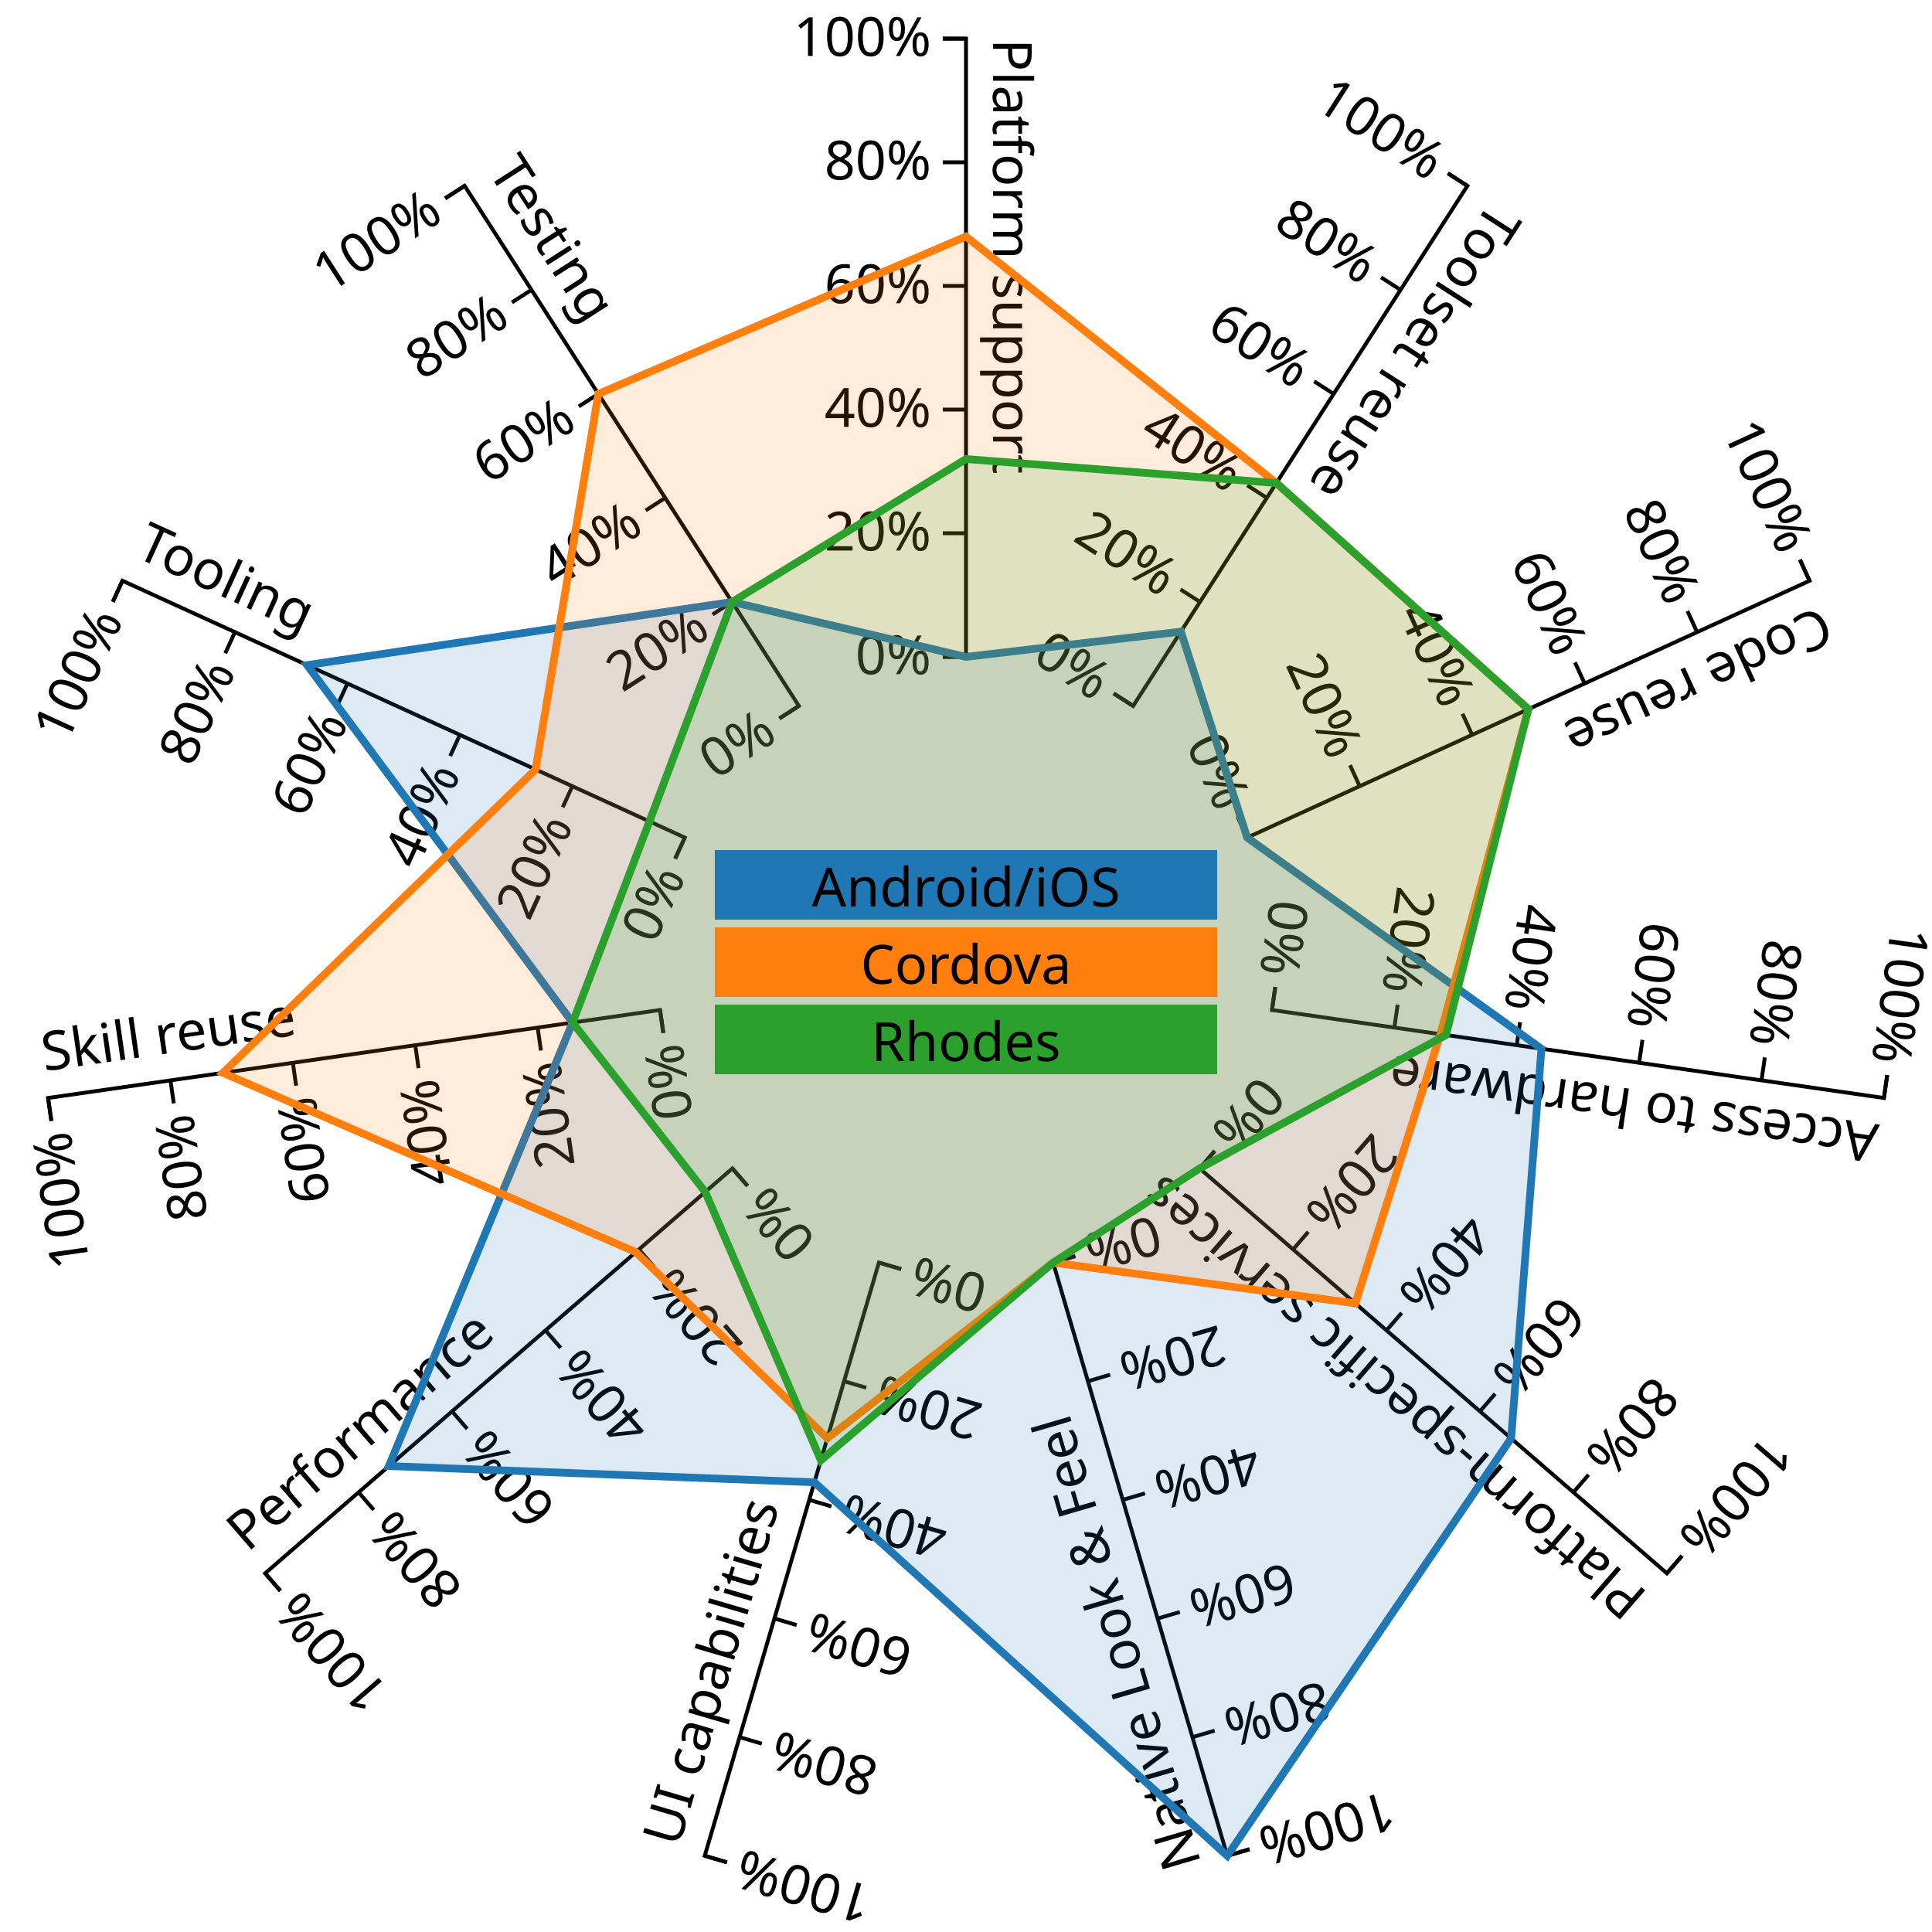
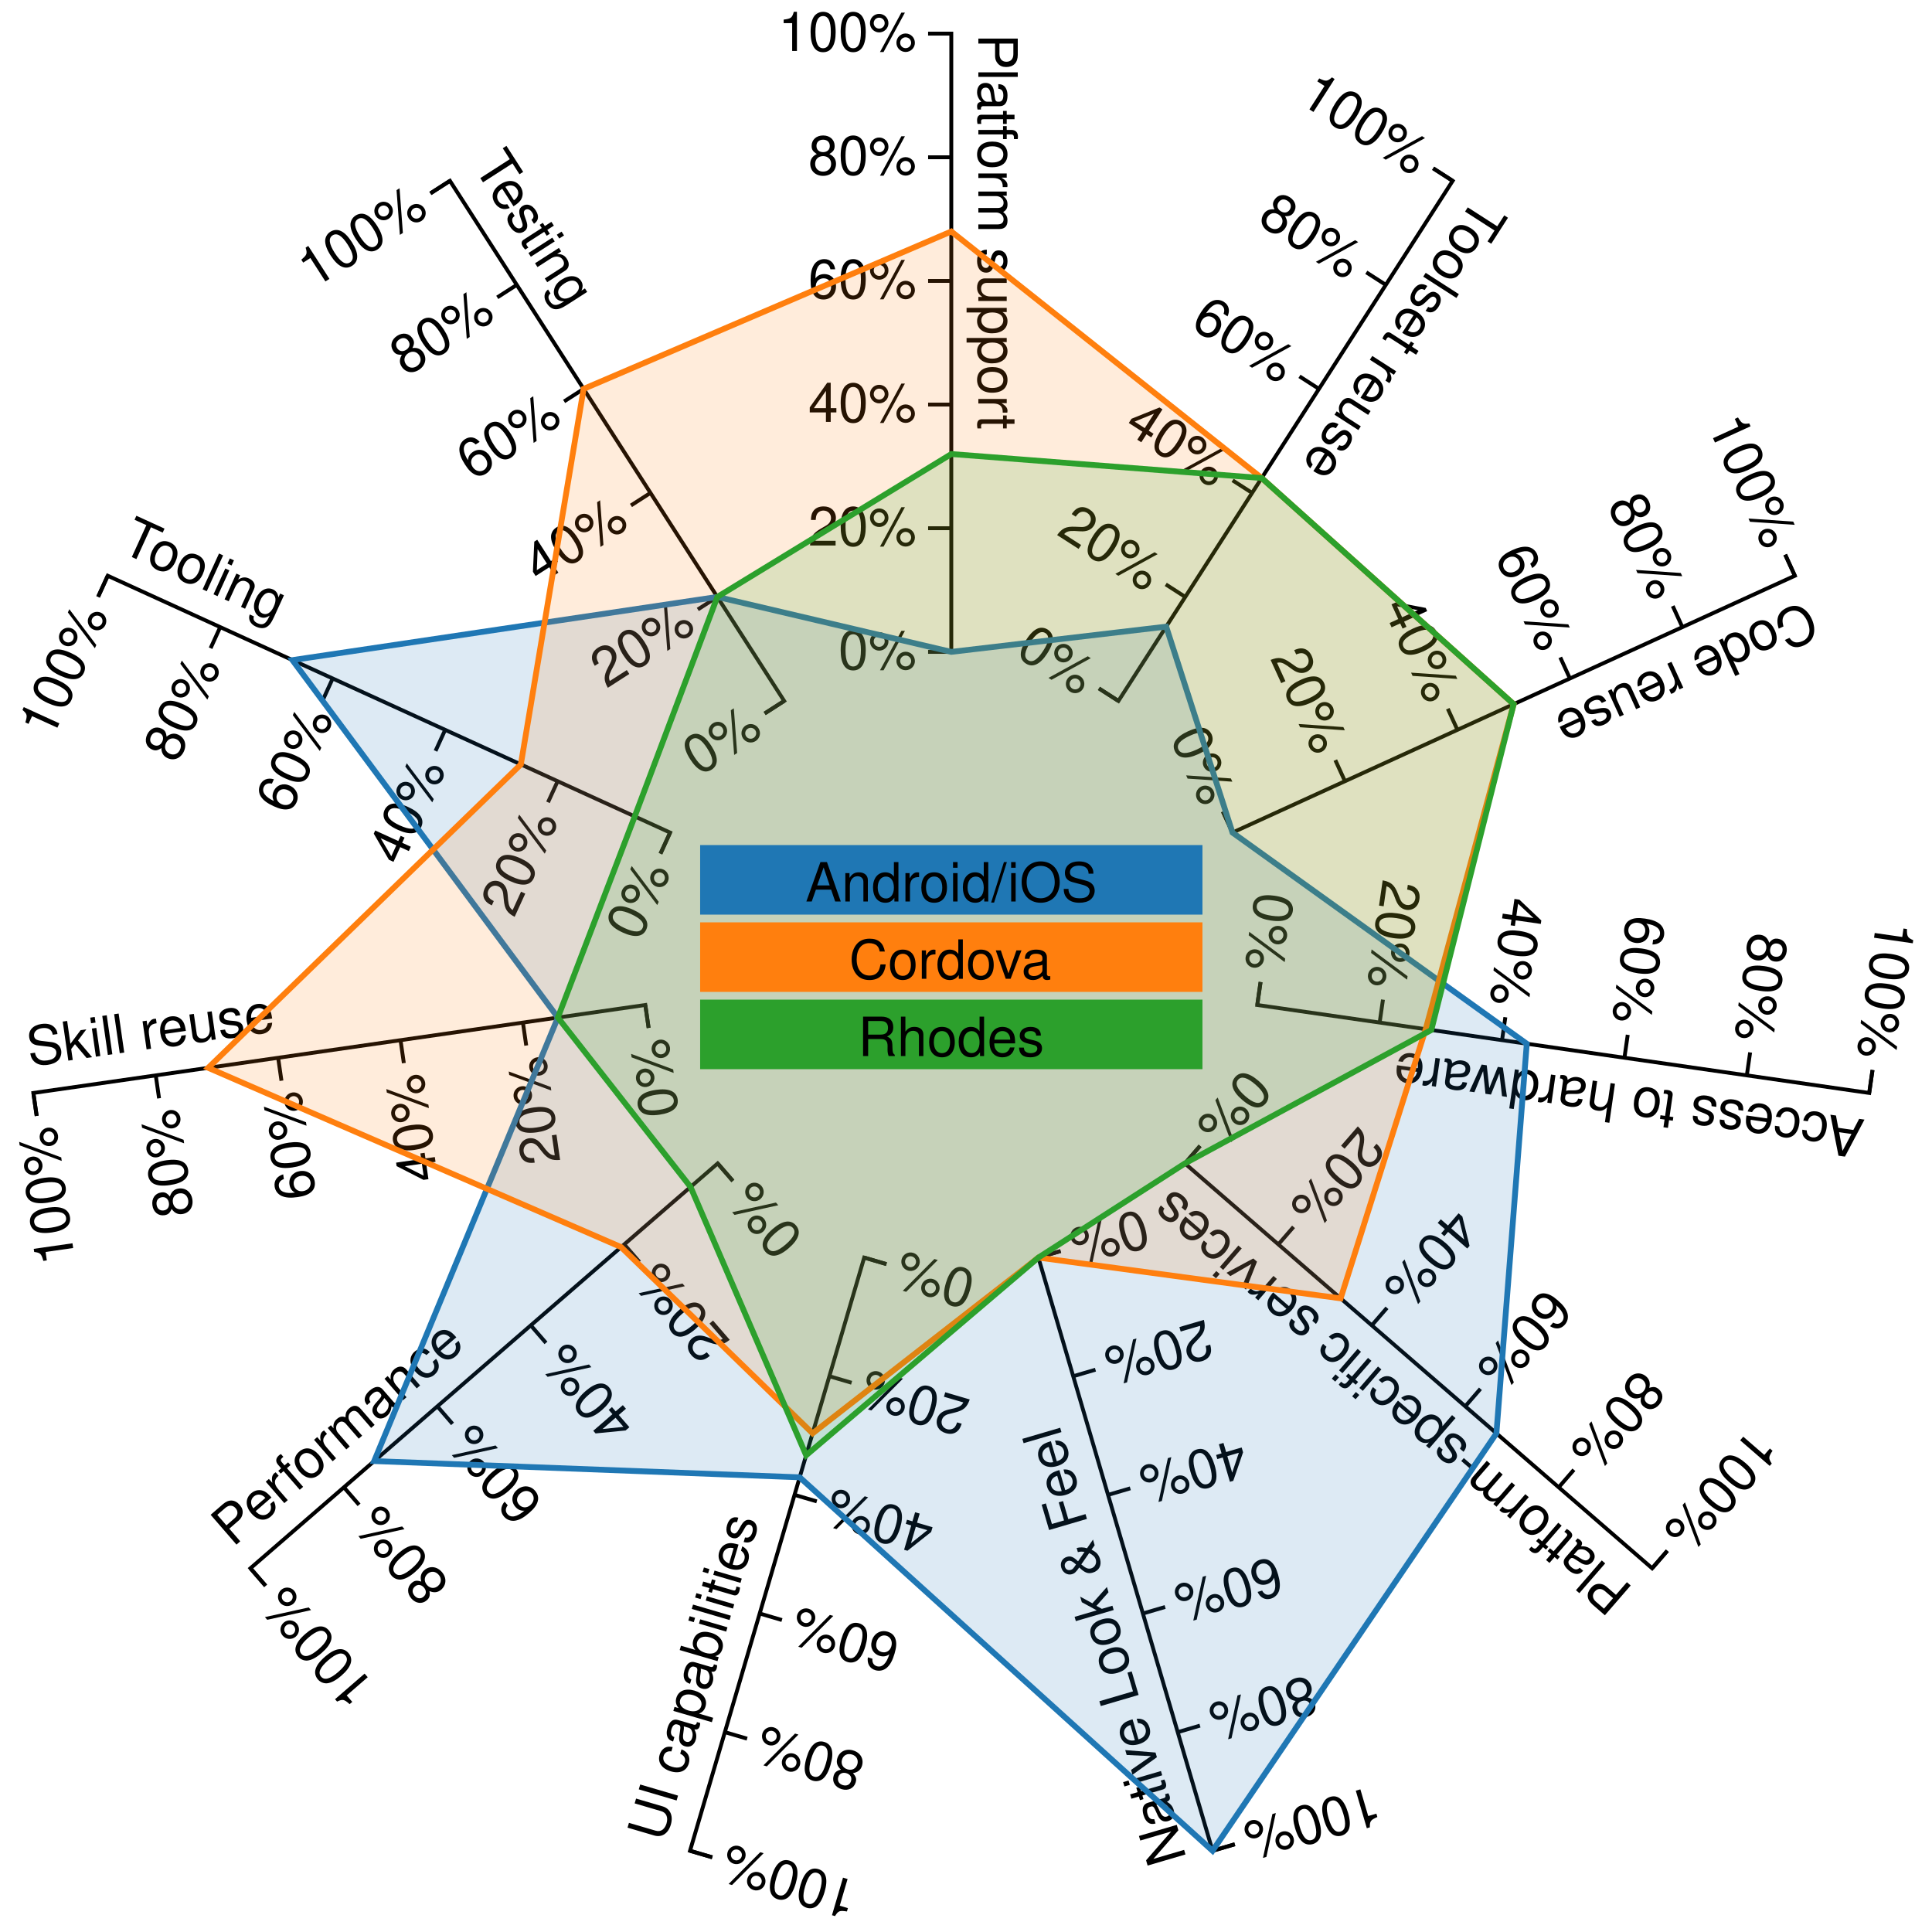
- <svg width="500" height="500">
-   <g transform="translate(250,250)" style="font-style: normal; font-variant: normal; font-weight: normal; font-size: 14px; line-height: normal; font-family: sans-serif;">
-     <g class="axis" transform="rotate(0)">
-       <g class="tick major" style="opacity: 1;" transform="translate(0,-80)">
-         <line x2="-6" y2="0" style="fill: none; stroke: #000000;" />
-         <text x="-9" y="0" dy=".32em" style="text-anchor: end;">0%</text>
-       </g>
-       <g class="tick major" style="opacity: 1;" transform="translate(0,-112)">
-         <line x2="-6" y2="0" style="fill: none; stroke: #000000;" />
-         <text x="-9" y="0" dy=".32em" style="text-anchor: end;">20%</text>
-       </g>
-       <g class="tick major" style="opacity: 1;" transform="translate(0,-144)">
-         <line x2="-6" y2="0" style="fill: none; stroke: #000000;" />
-         <text x="-9" y="0" dy=".32em" style="text-anchor: end;">40%</text>
-       </g>
-       <g class="tick major" style="opacity: 1;" transform="translate(0,-176)">
-         <line x2="-6" y2="0" style="fill: none; stroke: #000000;" />
-         <text x="-9" y="0" dy=".32em" style="text-anchor: end;">60%</text>
-       </g>
-       <g class="tick major" style="opacity: 1;" transform="translate(0,-208)">
-         <line x2="-6" y2="0" style="fill: none; stroke: #000000;" />
-         <text x="-9" y="0" dy=".32em" style="text-anchor: end;">80%</text>
-       </g>
-       <g class="tick major" style="opacity: 1;" transform="translate(0,-240)">
-         <line x2="-6" y2="0" style="fill: none; stroke: #000000;" />
-         <text x="-9" y="0" dy=".32em" style="text-anchor: end;">100%</text>
-       </g>
-       <path class="domain" d="M-6,-240H0V-80H-6" style="fill: none; stroke: #000000;" />
-       <text y="-240" dy="-0.5em" text-anchor="begin" transform="rotate(90 0,-240)"> Platform support</text>
-     </g>
-     <g class="axis" transform="rotate(32.72727)">
-       <g class="tick major" style="opacity: 1;" transform="translate(0,-80)">
-         <line x2="-6" y2="0" style="fill: none; stroke: #000000;" />
-         <text x="-9" y="0" dy=".32em" style="text-anchor: end;">0%</text>
-       </g>
-       <g class="tick major" style="opacity: 1;" transform="translate(0,-112)">
-         <line x2="-6" y2="0" style="fill: none; stroke: #000000;" />
-         <text x="-9" y="0" dy=".32em" style="text-anchor: end;">20%</text>
-       </g>
-       <g class="tick major" style="opacity: 1;" transform="translate(0,-144)">
-         <line x2="-6" y2="0" style="fill: none; stroke: #000000;" />
-         <text x="-9" y="0" dy=".32em" style="text-anchor: end;">40%</text>
-       </g>
-       <g class="tick major" style="opacity: 1;" transform="translate(0,-176)">
-         <line x2="-6" y2="0" style="fill: none; stroke: #000000;" />
-         <text x="-9" y="0" dy=".32em" style="text-anchor: end;">60%</text>
-       </g>
-       <g class="tick major" style="opacity: 1;" transform="translate(0,-208)">
-         <line x2="-6" y2="0" style="fill: none; stroke: #000000;" />
-         <text x="-9" y="0" dy=".32em" style="text-anchor: end;">80%</text>
-       </g>
-       <g class="tick major" style="opacity: 1;" transform="translate(0,-240)">
-         <line x2="-6" y2="0" style="fill: none; stroke: #000000;" />
-         <text x="-9" y="0" dy=".32em" style="text-anchor: end;">100%</text>
-       </g>
-       <path class="domain" d="M-6,-240H0V-80H-6" style="fill: none; stroke: #000000;" />
-       <text y="-240" dy="-0.5em" text-anchor="begin" transform="rotate(90 0,-240)"> Toolset reuse</text>
-     </g>
-     <g class="axis" transform="rotate(65.45455)">
-       <g class="tick major" style="opacity: 1;" transform="translate(0,-80)">
-         <line x2="-6" y2="0" style="fill: none; stroke: #000000;" />
-         <text x="-9" y="0" dy=".32em" style="text-anchor: end;">0%</text>
-       </g>
-       <g class="tick major" style="opacity: 1;" transform="translate(0,-112)">
-         <line x2="-6" y2="0" style="fill: none; stroke: #000000;" />
-         <text x="-9" y="0" dy=".32em" style="text-anchor: end;">20%</text>
-       </g>
-       <g class="tick major" style="opacity: 1;" transform="translate(0,-144)">
-         <line x2="-6" y2="0" style="fill: none; stroke: #000000;" />
-         <text x="-9" y="0" dy=".32em" style="text-anchor: end;">40%</text>
-       </g>
-       <g class="tick major" style="opacity: 1;" transform="translate(0,-176)">
-         <line x2="-6" y2="0" style="fill: none; stroke: #000000;" />
-         <text x="-9" y="0" dy=".32em" style="text-anchor: end;">60%</text>
-       </g>
-       <g class="tick major" style="opacity: 1;" transform="translate(0,-208)">
-         <line x2="-6" y2="0" style="fill: none; stroke: #000000;" />
-         <text x="-9" y="0" dy=".32em" style="text-anchor: end;">80%</text>
-       </g>
-       <g class="tick major" style="opacity: 1;" transform="translate(0,-240)">
-         <line x2="-6" y2="0" style="fill: none; stroke: #000000;" />
-         <text x="-9" y="0" dy=".32em" style="text-anchor: end;">100%</text>
-       </g>
-       <path class="domain" d="M-6,-240H0V-80H-6" style="fill: none; stroke: #000000;" />
-       <text y="-240" dy="-0.5em" text-anchor="begin" transform="rotate(90 0,-240)"> Code reuse</text>
-     </g>
-     <g class="axis" transform="rotate(98.18182)">
-       <g class="tick major" style="opacity: 1;" transform="translate(0,-80)">
-         <line x2="-6" y2="0" style="fill: none; stroke: #000000;" />
-         <text x="-9" y="0" dy=".32em" style="text-anchor: end;">0%</text>
-       </g>
-       <g class="tick major" style="opacity: 1;" transform="translate(0,-112)">
-         <line x2="-6" y2="0" style="fill: none; stroke: #000000;" />
-         <text x="-9" y="0" dy=".32em" style="text-anchor: end;">20%</text>
-       </g>
-       <g class="tick major" style="opacity: 1;" transform="translate(0,-144)">
-         <line x2="-6" y2="0" style="fill: none; stroke: #000000;" />
-         <text x="-9" y="0" dy=".32em" style="text-anchor: end;">40%</text>
-       </g>
-       <g class="tick major" style="opacity: 1;" transform="translate(0,-176)">
-         <line x2="-6" y2="0" style="fill: none; stroke: #000000;" />
-         <text x="-9" y="0" dy=".32em" style="text-anchor: end;">60%</text>
-       </g>
-       <g class="tick major" style="opacity: 1;" transform="translate(0,-208)">
-         <line x2="-6" y2="0" style="fill: none; stroke: #000000;" />
-         <text x="-9" y="0" dy=".32em" style="text-anchor: end;">80%</text>
-       </g>
-       <g class="tick major" style="opacity: 1;" transform="translate(0,-240)">
-         <line x2="-6" y2="0" style="fill: none; stroke: #000000;" />
-         <text x="-9" y="0" dy=".32em" style="text-anchor: end;">100%</text>
-       </g>
-       <path class="domain" d="M-6,-240H0V-80H-6" style="fill: none; stroke: #000000;" />
-       <text y="-240" dy="-0.5em" text-anchor="begin" transform="rotate(90 0,-240)"> Access to hardware</text>
-     </g>
-     <g class="axis" transform="rotate(130.9091)">
-       <g class="tick major" style="opacity: 1;" transform="translate(0,-80)">
-         <line x2="-6" y2="0" style="fill: none; stroke: #000000;" />
-         <text x="-9" y="0" dy=".32em" style="text-anchor: end;">0%</text>
-       </g>
-       <g class="tick major" style="opacity: 1;" transform="translate(0,-112)">
-         <line x2="-6" y2="0" style="fill: none; stroke: #000000;" />
-         <text x="-9" y="0" dy=".32em" style="text-anchor: end;">20%</text>
-       </g>
-       <g class="tick major" style="opacity: 1;" transform="translate(0,-144)">
-         <line x2="-6" y2="0" style="fill: none; stroke: #000000;" />
-         <text x="-9" y="0" dy=".32em" style="text-anchor: end;">40%</text>
-       </g>
-       <g class="tick major" style="opacity: 1;" transform="translate(0,-176)">
-         <line x2="-6" y2="0" style="fill: none; stroke: #000000;" />
-         <text x="-9" y="0" dy=".32em" style="text-anchor: end;">60%</text>
-       </g>
-       <g class="tick major" style="opacity: 1;" transform="translate(0,-208)">
-         <line x2="-6" y2="0" style="fill: none; stroke: #000000;" />
-         <text x="-9" y="0" dy=".32em" style="text-anchor: end;">80%</text>
-       </g>
-       <g class="tick major" style="opacity: 1;" transform="translate(0,-240)">
-         <line x2="-6" y2="0" style="fill: none; stroke: #000000;" />
-         <text x="-9" y="0" dy=".32em" style="text-anchor: end;">100%</text>
-       </g>
-       <path class="domain" d="M-6,-240H0V-80H-6" style="fill: none; stroke: #000000;" />
-       <text y="-240" dy="-0.5em" text-anchor="begin" transform="rotate(90 0,-240)"> Platform-specific services</text>
-     </g>
-     <g class="axis" transform="rotate(163.6364)">
-       <g class="tick major" style="opacity: 1;" transform="translate(0,-80)">
-         <line x2="-6" y2="0" style="fill: none; stroke: #000000;" />
-         <text x="-9" y="0" dy=".32em" style="text-anchor: end;">0%</text>
-       </g>
-       <g class="tick major" style="opacity: 1;" transform="translate(0,-112)">
-         <line x2="-6" y2="0" style="fill: none; stroke: #000000;" />
-         <text x="-9" y="0" dy=".32em" style="text-anchor: end;">20%</text>
-       </g>
-       <g class="tick major" style="opacity: 1;" transform="translate(0,-144)">
-         <line x2="-6" y2="0" style="fill: none; stroke: #000000;" />
-         <text x="-9" y="0" dy=".32em" style="text-anchor: end;">40%</text>
-       </g>
-       <g class="tick major" style="opacity: 1;" transform="translate(0,-176)">
-         <line x2="-6" y2="0" style="fill: none; stroke: #000000;" />
-         <text x="-9" y="0" dy=".32em" style="text-anchor: end;">60%</text>
-       </g>
-       <g class="tick major" style="opacity: 1;" transform="translate(0,-208)">
-         <line x2="-6" y2="0" style="fill: none; stroke: #000000;" />
-         <text x="-9" y="0" dy=".32em" style="text-anchor: end;">80%</text>
-       </g>
-       <g class="tick major" style="opacity: 1;" transform="translate(0,-240)">
-         <line x2="-6" y2="0" style="fill: none; stroke: #000000;" />
-         <text x="-9" y="0" dy=".32em" style="text-anchor: end;">100%</text>
-       </g>
-       <path class="domain" d="M-6,-240H0V-80H-6" style="fill: none; stroke: #000000;" />
-       <text y="-240" dy="-0.5em" text-anchor="begin" transform="rotate(90 0,-240)"> Native Look &amp; Feel</text>
-     </g>
-     <g class="axis" transform="rotate(196.3636)">
-       <g class="tick major" style="opacity: 1;" transform="translate(0,-80)">
-         <line x2="-6" y2="0" style="fill: none; stroke: #000000;" />
-         <text x="-9" y="0" dy=".32em" style="text-anchor: end;">0%</text>
-       </g>
-       <g class="tick major" style="opacity: 1;" transform="translate(0,-112)">
-         <line x2="-6" y2="0" style="fill: none; stroke: #000000;" />
-         <text x="-9" y="0" dy=".32em" style="text-anchor: end;">20%</text>
-       </g>
-       <g class="tick major" style="opacity: 1;" transform="translate(0,-144)">
-         <line x2="-6" y2="0" style="fill: none; stroke: #000000;" />
-         <text x="-9" y="0" dy=".32em" style="text-anchor: end;">40%</text>
-       </g>
-       <g class="tick major" style="opacity: 1;" transform="translate(0,-176)">
-         <line x2="-6" y2="0" style="fill: none; stroke: #000000;" />
-         <text x="-9" y="0" dy=".32em" style="text-anchor: end;">60%</text>
-       </g>
-       <g class="tick major" style="opacity: 1;" transform="translate(0,-208)">
-         <line x2="-6" y2="0" style="fill: none; stroke: #000000;" />
-         <text x="-9" y="0" dy=".32em" style="text-anchor: end;">80%</text>
-       </g>
-       <g class="tick major" style="opacity: 1;" transform="translate(0,-240)">
-         <line x2="-6" y2="0" style="fill: none; stroke: #000000;" />
-         <text x="-9" y="0" dy=".32em" style="text-anchor: end;">100%</text>
-       </g>
-       <path class="domain" d="M-6,-240H0V-80H-6" style="fill: none; stroke: #000000;" />
-       <text y="-240" dy="-0.5em" text-anchor="begin" transform="rotate(90 0,-240)"> UI capabilities</text>
-     </g>
-     <g class="axis" transform="rotate(229.0909)">
-       <g class="tick major" style="opacity: 1;" transform="translate(0,-80)">
-         <line x2="-6" y2="0" style="fill: none; stroke: #000000;" />
-         <text x="-9" y="0" dy=".32em" style="text-anchor: end;">0%</text>
-       </g>
-       <g class="tick major" style="opacity: 1;" transform="translate(0,-112)">
-         <line x2="-6" y2="0" style="fill: none; stroke: #000000;" />
-         <text x="-9" y="0" dy=".32em" style="text-anchor: end;">20%</text>
-       </g>
-       <g class="tick major" style="opacity: 1;" transform="translate(0,-144)">
-         <line x2="-6" y2="0" style="fill: none; stroke: #000000;" />
-         <text x="-9" y="0" dy=".32em" style="text-anchor: end;">40%</text>
-       </g>
-       <g class="tick major" style="opacity: 1;" transform="translate(0,-176)">
-         <line x2="-6" y2="0" style="fill: none; stroke: #000000;" />
-         <text x="-9" y="0" dy=".32em" style="text-anchor: end;">60%</text>
-       </g>
-       <g class="tick major" style="opacity: 1;" transform="translate(0,-208)">
-         <line x2="-6" y2="0" style="fill: none; stroke: #000000;" />
-         <text x="-9" y="0" dy=".32em" style="text-anchor: end;">80%</text>
-       </g>
-       <g class="tick major" style="opacity: 1;" transform="translate(0,-240)">
-         <line x2="-6" y2="0" style="fill: none; stroke: #000000;" />
-         <text x="-9" y="0" dy=".32em" style="text-anchor: end;">100%</text>
-       </g>
-       <path class="domain" d="M-6,-240H0V-80H-6" style="fill: none; stroke: #000000;" />
-       <text y="-240" dy="-0.5em" text-anchor="begin" transform="rotate(90 0,-240)"> Performance</text>
-     </g>
-     <g class="axis" transform="rotate(261.8182)">
-       <g class="tick major" style="opacity: 1;" transform="translate(0,-80)">
-         <line x2="-6" y2="0" style="fill: none; stroke: #000000;" />
-         <text x="-9" y="0" dy=".32em" style="text-anchor: end;">0%</text>
-       </g>
-       <g class="tick major" style="opacity: 1;" transform="translate(0,-112)">
-         <line x2="-6" y2="0" style="fill: none; stroke: #000000;" />
-         <text x="-9" y="0" dy=".32em" style="text-anchor: end;">20%</text>
-       </g>
-       <g class="tick major" style="opacity: 1;" transform="translate(0,-144)">
-         <line x2="-6" y2="0" style="fill: none; stroke: #000000;" />
-         <text x="-9" y="0" dy=".32em" style="text-anchor: end;">40%</text>
-       </g>
-       <g class="tick major" style="opacity: 1;" transform="translate(0,-176)">
-         <line x2="-6" y2="0" style="fill: none; stroke: #000000;" />
-         <text x="-9" y="0" dy=".32em" style="text-anchor: end;">60%</text>
-       </g>
-       <g class="tick major" style="opacity: 1;" transform="translate(0,-208)">
-         <line x2="-6" y2="0" style="fill: none; stroke: #000000;" />
-         <text x="-9" y="0" dy=".32em" style="text-anchor: end;">80%</text>
-       </g>
-       <g class="tick major" style="opacity: 1;" transform="translate(0,-240)">
-         <line x2="-6" y2="0" style="fill: none; stroke: #000000;" />
-         <text x="-9" y="0" dy=".32em" style="text-anchor: end;">100%</text>
-       </g>
-       <path class="domain" d="M-6,-240H0V-80H-6" style="fill: none; stroke: #000000;" />
-       <text y="-240" dy="-0.5em" text-anchor="begin" transform="rotate(90 0,-240)"> Skill reuse</text>
-     </g>
-     <g class="axis" transform="rotate(294.5455)">
-       <g class="tick major" style="opacity: 1;" transform="translate(0,-80)">
-         <line x2="-6" y2="0" style="fill: none; stroke: #000000;" />
-         <text x="-9" y="0" dy=".32em" style="text-anchor: end;">0%</text>
-       </g>
-       <g class="tick major" style="opacity: 1;" transform="translate(0,-112)">
-         <line x2="-6" y2="0" style="fill: none; stroke: #000000;" />
-         <text x="-9" y="0" dy=".32em" style="text-anchor: end;">20%</text>
-       </g>
-       <g class="tick major" style="opacity: 1;" transform="translate(0,-144)">
-         <line x2="-6" y2="0" style="fill: none; stroke: #000000;" />
-         <text x="-9" y="0" dy=".32em" style="text-anchor: end;">40%</text>
-       </g>
-       <g class="tick major" style="opacity: 1;" transform="translate(0,-176)">
-         <line x2="-6" y2="0" style="fill: none; stroke: #000000;" />
-         <text x="-9" y="0" dy=".32em" style="text-anchor: end;">60%</text>
-       </g>
-       <g class="tick major" style="opacity: 1;" transform="translate(0,-208)">
-         <line x2="-6" y2="0" style="fill: none; stroke: #000000;" />
-         <text x="-9" y="0" dy=".32em" style="text-anchor: end;">80%</text>
-       </g>
-       <g class="tick major" style="opacity: 1;" transform="translate(0,-240)">
-         <line x2="-6" y2="0" style="fill: none; stroke: #000000;" />
-         <text x="-9" y="0" dy=".32em" style="text-anchor: end;">100%</text>
-       </g>
-       <path class="domain" d="M-6,-240H0V-80H-6" style="fill: none; stroke: #000000;" />
-       <text y="-240" dy="-0.5em" text-anchor="begin" transform="rotate(90 0,-240)"> Tooling</text>
-     </g>
-     <g class="axis" transform="rotate(327.2727)">
-       <g class="tick major" style="opacity: 1;" transform="translate(0,-80)">
-         <line x2="-6" y2="0" style="fill: none; stroke: #000000;" />
-         <text x="-9" y="0" dy=".32em" style="text-anchor: end;">0%</text>
-       </g>
-       <g class="tick major" style="opacity: 1;" transform="translate(0,-112)">
-         <line x2="-6" y2="0" style="fill: none; stroke: #000000;" />
-         <text x="-9" y="0" dy=".32em" style="text-anchor: end;">20%</text>
-       </g>
-       <g class="tick major" style="opacity: 1;" transform="translate(0,-144)">
-         <line x2="-6" y2="0" style="fill: none; stroke: #000000;" />
-         <text x="-9" y="0" dy=".32em" style="text-anchor: end;">40%</text>
-       </g>
-       <g class="tick major" style="opacity: 1;" transform="translate(0,-176)">
-         <line x2="-6" y2="0" style="fill: none; stroke: #000000;" />
-         <text x="-9" y="0" dy=".32em" style="text-anchor: end;">60%</text>
-       </g>
-       <g class="tick major" style="opacity: 1;" transform="translate(0,-208)">
-         <line x2="-6" y2="0" style="fill: none; stroke: #000000;" />
-         <text x="-9" y="0" dy=".32em" style="text-anchor: end;">80%</text>
-       </g>
-       <g class="tick major" style="opacity: 1;" transform="translate(0,-240)">
-         <line x2="-6" y2="0" style="fill: none; stroke: #000000;" />
-         <text x="-9" y="0" dy=".32em" style="text-anchor: end;">100%</text>
-       </g>
-       <path class="domain" d="M-6,-240H0V-80H-6" style="fill: none; stroke: #000000;" />
-       <text y="-240" dy="-0.5em" text-anchor="begin" transform="rotate(90 0,-240)"> Testing</text>
-     </g>
-     <path class="layer" d="M4.898425415289509e-15,-80L55.612,-86.535L72.771,-33.233L148.932,21.413L141.077,122.244L67.616,230.278L-39.235,133.623L-149.36,129.421L-101.817,14.639L-170.516,-77.872L-60.552,-94.22Z" style="stroke: #1f77b4; fill: #1f77b4; stroke-width: 1.5pt; fill-opacity: 15%;" />
-     <path class="layer" d="M1.1560283980083242e-14,-188.8L80.326,-124.99L145.541,-66.466L122.77,17.652L100.763,87.311L22.539,76.759L-35.895,122.247L-85.454,74.046L-192.31,27.65L-111.397,-50.873L-95.153,-148.061Z" style="stroke: #ff7f0e; fill: #ff7f0e; stroke-width: 1.5pt; fill-opacity: 15%;" />
-     <path class="layer" d="M8.033417681074794e-15,-131.2L80.326,-124.99L145.541,-66.466L124.227,17.861L60.46,52.389L22.539,76.759L-37.563,127.927L-67.485,58.476L-101.817,14.639L-81.925,-37.414L-60.552,-94.22Z" style="stroke: #2ca02c; fill: #2ca02c; stroke-width: 1.5pt; fill-opacity: 15%;" />
-     <g class="legend" transform="translate(-250,-250)">
-       <rect x="185" y="220" width="130" height="18" style="fill: #1f77b4;" />
-       <text x="250" y="229" dy=".4em" style="text-anchor: middle;">Android/iOS</text>
-     </g>
-     <g class="legend" transform="translate(-250,-230)">
-       <rect x="185" y="220" width="130" height="18" style="fill: #ff7f0e;" />
-       <text x="250" y="229" dy=".4em" style="text-anchor: middle;">Cordova</text>
-     </g>
-     <g class="legend" transform="translate(-250,-210)">
-       <rect x="185" y="220" width="130" height="18" style="fill: #2ca02c;" />
-       <text x="250" y="229" dy=".4em" style="text-anchor: middle;">Rhodes</text>
+ <svg xmlns="http://www.w3.org/2000/svg" version="1.1" id="Layer_1" x="0px" y="0px" width="500px" height="500px" viewBox="0 0 500 500" enable-background="new 0 0 500 500" xml:space="preserve">
+   <g transform="translate(250,250)">
+     <g transform="rotate(0)">
+       <g transform="translate(0,-80)">
+         <line fill="none" stroke="#000000" x1="-3.805" y1="-1.297" x2="-9.805" y2="-1.297" />
+         <text transform="matrix(1 0 0 1 -33.0403 3.1833)" font-family="'Helvetica'" font-size="14">0%</text>
+       </g>
+       <g transform="translate(0,-112)">
+         <line fill="none" stroke="#000000" x1="-3.805" y1="-1.297" x2="-9.805" y2="-1.297" />
+         <text transform="matrix(1 0 0 1 -40.8264 3.1833)" font-family="'Helvetica'" font-size="14">20%</text>
+       </g>
+       <g transform="translate(0,-144)">
+         <line fill="none" stroke="#000000" x1="-3.805" y1="-1.297" x2="-9.805" y2="-1.297" />
+         <text transform="matrix(1 0 0 1 -40.8264 3.1833)" font-family="'Helvetica'" font-size="14">40%</text>
+       </g>
+       <g transform="translate(0,-176)">
+         <line fill="none" stroke="#000000" x1="-3.805" y1="-1.297" x2="-9.805" y2="-1.297" />
+         <text transform="matrix(1 0 0 1 -40.8264 3.1833)" font-family="'Helvetica'" font-size="14">60%</text>
+       </g>
+       <g transform="translate(0,-208)">
+         <line fill="none" stroke="#000000" x1="-3.805" y1="-1.297" x2="-9.805" y2="-1.297" />
+         <text transform="matrix(1 0 0 1 -40.8264 3.1833)" font-family="'Helvetica'" font-size="14">80%</text>
+       </g>
+       <g transform="translate(0,-240)">
+         <line fill="none" stroke="#000000" x1="-3.805" y1="-1.297" x2="-9.805" y2="-1.297" />
+         <text transform="matrix(1 0 0 1 -48.6125 3.1833)" font-family="'Helvetica'" font-size="14">100%</text>
+       </g>
+       <path fill="none" stroke="#000000" d="M-9.805-241.297h6v160h-6" />
+       <text transform="matrix(6.123234e-17 1 -1 6.123234e-17 3.1956 -241.2971)" font-family="'Helvetica'" font-size="14">Platform support</text>
+     </g>
+     <g transform="rotate(32.72727)">
+       <g transform="translate(0,-80)">
+         <line fill="none" stroke="#000000" x1="-3.903" y1="0.967" x2="-9.903" y2="0.967" />
+         <text transform="matrix(1 0 0 1 -33.1368 5.4471)" font-family="'Helvetica'" font-size="14">0%</text>
+       </g>
+       <g transform="translate(0,-112)">
+         <line fill="none" stroke="#000000" x1="-3.902" y1="0.967" x2="-9.903" y2="0.967" />
+         <text transform="matrix(1 0 0 1 -40.9234 5.4471)" font-family="'Helvetica'" font-size="14">20%</text>
+       </g>
+       <g transform="translate(0,-144)">
+         <line fill="none" stroke="#000000" x1="-3.903" y1="0.967" x2="-9.902" y2="0.967" />
+         <text transform="matrix(1 0 0 1 -40.923 5.4471)" font-family="'Helvetica'" font-size="14">40%</text>
+       </g>
+       <g transform="translate(0,-176)">
+         <line fill="none" stroke="#000000" x1="-3.903" y1="0.967" x2="-9.902" y2="0.967" />
+         <text transform="matrix(1 0 0 1 -40.9227 5.4471)" font-family="'Helvetica'" font-size="14">60%</text>
+       </g>
+       <g transform="translate(0,-208)">
+         <line fill="none" stroke="#000000" x1="-3.903" y1="0.967" x2="-9.903" y2="0.966" />
+         <text transform="matrix(1 0 0 1 -40.9229 5.4463)" font-family="'Helvetica'" font-size="14">80%</text>
+       </g>
+       <g transform="translate(0,-240)">
+         <line fill="none" stroke="#000000" x1="-3.902" y1="0.967" x2="-9.903" y2="0.967" />
+         <text transform="matrix(1 0 0 1 -48.7089 5.4471)" font-family="'Helvetica'" font-size="14">100%</text>
+       </g>
+       <path fill="none" stroke="#000000" d="M-9.903-239.033h6l0,160l-6,0" />
+       <text transform="matrix(-1.192093e-07 1 -1 -1.192093e-07 3.0983 -239.0341)" font-family="'Helvetica'" font-size="14">Toolset reuse</text>
+     </g>
+     <g transform="rotate(65.45455)">
+       <g transform="translate(0,-80)">
+         <line fill="none" stroke="#000000" x1="-2.761" y1="2.923" x2="-8.761" y2="2.924" />
+         <text transform="matrix(1 0 0 1 -31.9949 7.4041)" font-family="'Helvetica'" font-size="14">0%</text>
+       </g>
+       <g transform="translate(0,-112)">
+         <line fill="none" stroke="#000000" x1="-2.761" y1="2.923" x2="-8.761" y2="2.923" />
+         <text transform="matrix(1 0 0 1 -39.7807 7.4029)" font-family="'Helvetica'" font-size="14">20%</text>
+       </g>
+       <g transform="translate(0,-144)">
+         <line fill="none" stroke="#000000" x1="-2.761" y1="2.923" x2="-8.761" y2="2.923" />
+         <text transform="matrix(1 0 0 1 -39.7807 7.4037)" font-family="'Helvetica'" font-size="14">40%</text>
+       </g>
+       <g transform="translate(0,-176)">
+         <line fill="none" stroke="#000000" x1="-2.76" y1="2.923" x2="-8.76" y2="2.923" />
+         <text transform="matrix(1 0 0 1 -39.7809 7.4024)" font-family="'Helvetica'" font-size="14">60%</text>
+       </g>
+       <g transform="translate(0,-208)">
+         <line fill="none" stroke="#000000" x1="-2.761" y1="2.923" x2="-8.761" y2="2.923" />
+         <text transform="matrix(1 0 0 1 -39.7809 7.4033)" font-family="'Helvetica'" font-size="14">80%</text>
+       </g>
+       <g transform="translate(0,-240)">
+         <line fill="none" stroke="#000000" x1="-2.76" y1="2.923" x2="-8.761" y2="2.923" />
+         <text transform="matrix(1 0 0 1 -47.5675 7.4039)" font-family="'Helvetica'" font-size="14">100%</text>
+       </g>
+       <path fill="none" stroke="#000000" d="M-8.761-237.077l6,0l0,160l-6,0.001" />
+       <text transform="matrix(5.960464e-08 1 -1 5.960464e-08 4.2395 -237.0764)" font-family="'Helvetica'" font-size="14">Code reuse</text>
+     </g>
+     <g transform="rotate(98.18182)">
+       <g transform="translate(0,-80)">
+         <line fill="none" stroke="#000000" x1="-0.742" y1="3.951" x2="-6.742" y2="3.952" />
+         <text transform="matrix(1 0 0 1 -29.9761 8.4308)" font-family="'Helvetica'" font-size="14">0%</text>
+       </g>
+       <g transform="translate(0,-112)">
+         <line fill="none" stroke="#000000" x1="-0.742" y1="3.952" x2="-6.742" y2="3.951" />
+         <text transform="matrix(1 0 0 1 -37.7621 8.4319)" font-family="'Helvetica'" font-size="14">20%</text>
+       </g>
+       <g transform="translate(0,-144)">
+         <line fill="none" stroke="#000000" x1="-0.743" y1="3.951" x2="-6.742" y2="3.952" />
+         <text transform="matrix(1 0 0 1 -37.7627 8.4305)" font-family="'Helvetica'" font-size="14">40%</text>
+       </g>
+       <g transform="translate(0,-176)">
+         <line fill="none" stroke="#000000" x1="-0.742" y1="3.952" x2="-6.742" y2="3.952" />
+         <text transform="matrix(1 0 0 1 -37.7622 8.4328)" font-family="'Helvetica'" font-size="14">60%</text>
+       </g>
+       <g transform="translate(0,-208)">
+         <line fill="none" stroke="#000000" x1="-0.742" y1="3.951" x2="-6.742" y2="3.952" />
+         <text transform="matrix(1 0 0 1 -37.7623 8.4313)" font-family="'Helvetica'" font-size="14">80%</text>
+       </g>
+       <g transform="translate(0,-240)">
+         <line fill="none" stroke="#000000" x1="-0.742" y1="3.952" x2="-6.742" y2="3.952" />
+         <text transform="matrix(1 0 0 1 -45.5483 8.4324)" font-family="'Helvetica'" font-size="14">100%</text>
+       </g>
+       <path fill="none" stroke="#000000" d="M-6.742-236.048l6,0l0,160l-6,0" />
+       <text transform="matrix(2.533197e-07 1 -1 2.533197e-07 6.2583 -236.0486)" font-family="'Helvetica'" font-size="14">Access to hardware</text>
+     </g>
+     <g transform="rotate(130.9091)">
+       <g transform="translate(0,-80)">
+         <line fill="none" stroke="#000000" x1="1.512" y1="3.725" x2="-4.488" y2="3.726" />
+         <text transform="matrix(1 0 0 1 -27.7233 8.2045)" font-family="'Helvetica'" font-size="14">0%</text>
+       </g>
+       <g transform="translate(0,-112)">
+         <line fill="none" stroke="#000000" x1="1.512" y1="3.726" x2="-4.488" y2="3.725" />
+         <text transform="matrix(1 0 0 1 -35.5076 8.205)" font-family="'Helvetica'" font-size="14">20%</text>
+       </g>
+       <g transform="translate(0,-144)">
+         <line fill="none" stroke="#000000" x1="1.512" y1="3.725" x2="-4.488" y2="3.725" />
+         <text transform="matrix(1 0 0 1 -35.5076 8.2056)" font-family="'Helvetica'" font-size="14">40%</text>
+       </g>
+       <g transform="translate(0,-176)">
+         <line fill="none" stroke="#000000" x1="1.512" y1="3.725" x2="-4.487" y2="3.725" />
+         <text transform="matrix(1 0 0 1 -35.5077 8.2062)" font-family="'Helvetica'" font-size="14">60%</text>
+       </g>
+       <g transform="translate(0,-208)">
+         <line fill="none" stroke="#000000" x1="1.513" y1="3.725" x2="-4.488" y2="3.725" />
+         <text transform="matrix(1 0 0 1 -35.5078 8.2068)" font-family="'Helvetica'" font-size="14">80%</text>
+       </g>
+       <g transform="translate(0,-240)">
+         <line fill="none" stroke="#000000" x1="1.513" y1="3.726" x2="-4.487" y2="3.725" />
+         <text transform="matrix(1 0 0 1 -43.2947 8.2043)" font-family="'Helvetica'" font-size="14">100%</text>
+       </g>
+       <path fill="none" stroke="#000000" d="M-4.487-236.275l6,0.001l0,159.999l-6,0.001" />
+       <text transform="matrix(-2.980232e-08 1 -1 -2.980232e-08 8.5104 -236.2734)" font-family="'Helvetica'" font-size="14">Platform-specific services</text>
+     </g>
+     <g transform="rotate(163.6364)">
+       <g transform="translate(0,-80)">
+         <line fill="none" stroke="#000000" x1="3.286" y1="2.316" x2="-2.714" y2="2.317" />
+         <text transform="matrix(1 0 0 1 -25.9482 6.7968)" font-family="'Helvetica'" font-size="14">0%</text>
+       </g>
+       <g transform="translate(0,-112)">
+         <line fill="none" stroke="#000000" x1="3.286" y1="2.316" x2="-2.714" y2="2.316" />
+         <text transform="matrix(1 0 0 1 -33.7365 6.7966)" font-family="'Helvetica'" font-size="14">20%</text>
+       </g>
+       <g transform="translate(0,-144)">
+         <line fill="none" stroke="#000000" x1="3.286" y1="2.316" x2="-2.714" y2="2.316" />
+         <text transform="matrix(1 0 0 1 -33.7363 6.7953)" font-family="'Helvetica'" font-size="14">40%</text>
+       </g>
+       <g transform="translate(0,-176)">
+         <line fill="none" stroke="#000000" x1="3.286" y1="2.316" x2="-2.714" y2="2.316" />
+         <text transform="matrix(1 0 0 1 -33.7329 6.7969)" font-family="'Helvetica'" font-size="14">60%</text>
+       </g>
+       <g transform="translate(0,-208)">
+         <line fill="none" stroke="#000000" x1="3.286" y1="2.316" x2="-2.714" y2="2.316" />
+         <text transform="matrix(1 0 0 1 -33.7333 6.7975)" font-family="'Helvetica'" font-size="14">80%</text>
+       </g>
+       <g transform="translate(0,-240)">
+         <line fill="none" stroke="#000000" x1="3.287" y1="2.316" x2="-2.713" y2="2.316" />
+         <text transform="matrix(1 0 0 1 -41.521 6.7954)" font-family="'Helvetica'" font-size="14">100%</text>
+       </g>
+       <path fill="none" stroke="#000000" d="M-2.713-237.684l6,0l0,160.001l-6,0" />
+       <text transform="matrix(4.768372e-07 1 -1 4.768372e-07 10.2852 -237.6821)" font-family="'Helvetica'" font-size="14">Native Look &amp; Feel</text>
+     </g>
+     <g transform="rotate(196.3636)">
+       <g transform="translate(0,-80)">
+         <line fill="none" stroke="#000000" x1="4.017" y1="0.172" x2="-1.983" y2="0.172" />
+         <text transform="matrix(1 0 0 1 -25.2169 4.6541)" font-family="'Helvetica'" font-size="14">0%</text>
+       </g>
+       <g transform="translate(0,-112)">
+         <line fill="none" stroke="#000000" x1="4.017" y1="0.172" x2="-1.984" y2="0.172" />
+         <text transform="matrix(1 0 0 1 -33.003 4.653)" font-family="'Helvetica'" font-size="14">20%</text>
+       </g>
+       <g transform="translate(0,-144)">
+         <line fill="none" stroke="#000000" x1="4.016" y1="0.171" x2="-1.983" y2="0.172" />
+         <text transform="matrix(1 0 0 1 -33.0027 4.6536)" font-family="'Helvetica'" font-size="14">40%</text>
+       </g>
+       <g transform="translate(0,-176)">
+         <line fill="none" stroke="#000000" x1="4.017" y1="0.172" x2="-1.983" y2="0.172" />
+         <text transform="matrix(1 0 0 1 -33.0032 4.6544)" font-family="'Helvetica'" font-size="14">60%</text>
+       </g>
+       <g transform="translate(0,-208)">
+         <line fill="none" stroke="#000000" x1="4.017" y1="0.172" x2="-1.983" y2="0.172" />
+         <text transform="matrix(1 0 0 1 -33.0028 4.655)" font-family="'Helvetica'" font-size="14">80%</text>
+       </g>
+       <g transform="translate(0,-240)">
+         <line fill="none" stroke="#000000" x1="4.017" y1="0.171" x2="-1.983" y2="0.172" />
+         <text transform="matrix(1 0 0 1 -40.7891 4.6539)" font-family="'Helvetica'" font-size="14">100%</text>
+       </g>
+       <path fill="none" stroke="#000000" d="M-1.983-239.828l6-0.001l0,160.001l-6,0" />
+       <text transform="matrix(-4.768372e-07 1 -1 -4.768372e-07 11.0174 -239.8283)" font-family="'Helvetica'" font-size="14">UI capabilities</text>
+     </g>
+     <g transform="rotate(229.0909)">
+       <g transform="translate(0,-80)">
+         <line fill="none" stroke="#000000" x1="3.472" y1="-2.027" x2="-2.528" y2="-2.027" />
+         <text transform="matrix(1 0 0 1 -25.7617 2.4532)" font-family="'Helvetica'" font-size="14">0%</text>
+       </g>
+       <g transform="translate(0,-112)">
+         <line fill="none" stroke="#000000" x1="3.472" y1="-2.027" x2="-2.528" y2="-2.027" />
+         <text transform="matrix(1 0 0 1 -33.5476 2.4531)" font-family="'Helvetica'" font-size="14">20%</text>
+       </g>
+       <g transform="translate(0,-144)">
+         <line fill="none" stroke="#000000" x1="3.472" y1="-2.027" x2="-2.528" y2="-2.027" />
+         <text transform="matrix(1 0 0 1 -33.546 2.455)" font-family="'Helvetica'" font-size="14">40%</text>
+       </g>
+       <g transform="translate(0,-176)">
+         <line fill="none" stroke="#000000" x1="3.472" y1="-2.027" x2="-2.528" y2="-2.027" />
+         <text transform="matrix(1 0 0 1 -33.5471 2.4539)" font-family="'Helvetica'" font-size="14">60%</text>
+       </g>
+       <g transform="translate(0,-208)">
+         <line fill="none" stroke="#000000" x1="3.472" y1="-2.027" x2="-2.528" y2="-2.027" />
+         <text transform="matrix(1 0 0 1 -33.5482 2.4529)" font-family="'Helvetica'" font-size="14">80%</text>
+       </g>
+       <g transform="translate(0,-240)">
+         <line fill="none" stroke="#000000" x1="3.472" y1="-2.027" x2="-2.528" y2="-2.027" />
+         <text transform="matrix(1 0 0 1 -41.3344 2.4531)" font-family="'Helvetica'" font-size="14">100%</text>
+       </g>
+       <path fill="none" stroke="#000000" d="M-2.528-242.027l5.999,0l0,160l-5.999,0" />
+       <text transform="matrix(2.980232e-08 1 -1 2.980232e-08 10.4724 -242.0276)" font-family="'Helvetica'" font-size="14">Performance</text>
+     </g>
+     <g transform="rotate(261.8182)">
+       <g transform="translate(0,-80)">
+         <line fill="none" stroke="#000000" x1="1.825" y1="-3.582" x2="-4.175" y2="-3.582" />
+         <text transform="matrix(1 0 0 1 -27.4081 0.8975)" font-family="'Helvetica'" font-size="14">0%</text>
+       </g>
+       <g transform="translate(0,-112)">
+         <line fill="none" stroke="#000000" x1="1.825" y1="-3.583" x2="-4.175" y2="-3.583" />
+         <text transform="matrix(1 0 0 1 -35.1949 0.8971)" font-family="'Helvetica'" font-size="14">20%</text>
+       </g>
+       <g transform="translate(0,-144)">
+         <line fill="none" stroke="#000000" x1="1.826" y1="-3.582" x2="-4.175" y2="-3.583" />
+         <text transform="matrix(1 0 0 1 -35.1956 0.897)" font-family="'Helvetica'" font-size="14">40%</text>
+       </g>
+       <g transform="translate(0,-176)">
+         <line fill="none" stroke="#000000" x1="1.825" y1="-3.583" x2="-4.175" y2="-3.582" />
+         <text transform="matrix(1 0 0 1 -35.1923 0.8979)" font-family="'Helvetica'" font-size="14">60%</text>
+       </g>
+       <g transform="translate(0,-208)">
+         <line fill="none" stroke="#000000" x1="1.825" y1="-3.582" x2="-4.175" y2="-3.583" />
+         <text transform="matrix(1 0 0 1 -35.1929 0.8978)" font-family="'Helvetica'" font-size="14">80%</text>
+       </g>
+       <g transform="translate(0,-240)">
+         <line fill="none" stroke="#000000" x1="1.825" y1="-3.583" x2="-4.175" y2="-3.582" />
+         <text transform="matrix(1 0 0 1 -42.9798 0.8974)" font-family="'Helvetica'" font-size="14">100%</text>
+       </g>
+       <path fill="none" stroke="#000000" d="M-4.175-243.582l6-0.001l0,160.001l-5.999,0" />
+       <text transform="matrix(-1.192093e-07 1 -1 -1.192093e-07 8.8248 -243.5827)" font-family="'Helvetica'" font-size="14">Skill reuse</text>
+     </g>
+     <g transform="rotate(294.5455)">
+       <g transform="translate(0,-80)">
+         <line fill="none" stroke="#000000" x1="-0.401" y1="-4" x2="-6.401" y2="-4.001" />
+         <text transform="matrix(1 0 0 1 -29.6357 0.4797)" font-family="'Helvetica'" font-size="14">0%</text>
+       </g>
+       <g transform="translate(0,-112)">
+         <line fill="none" stroke="#000000" x1="-0.401" y1="-4" x2="-6.401" y2="-4" />
+         <text transform="matrix(1 0 0 1 -37.4218 0.4796)" font-family="'Helvetica'" font-size="14">20%</text>
+       </g>
+       <g transform="translate(0,-144)">
+         <line fill="none" stroke="#000000" x1="-0.402" y1="-4" x2="-6.402" y2="-4" />
+         <text transform="matrix(1 0 0 1 -37.4221 0.4796)" font-family="'Helvetica'" font-size="14">40%</text>
+       </g>
+       <g transform="translate(0,-176)">
+         <line fill="none" stroke="#000000" x1="-0.402" y1="-4" x2="-6.401" y2="-4.001" />
+         <text transform="matrix(1 0 0 1 -37.4225 0.4795)" font-family="'Helvetica'" font-size="14">60%</text>
+       </g>
+       <g transform="translate(0,-208)">
+         <line fill="none" stroke="#000000" x1="-0.401" y1="-4.001" x2="-6.401" y2="-4.001" />
+         <text transform="matrix(1 0 0 1 -37.4228 0.4795)" font-family="'Helvetica'" font-size="14">80%</text>
+       </g>
+       <g transform="translate(0,-240)">
+         <line fill="none" stroke="#000000" x1="-0.401" y1="-4" x2="-6.402" y2="-4.001" />
+         <text transform="matrix(1 0 0 1 -45.2088 0.4794)" font-family="'Helvetica'" font-size="14">100%</text>
+       </g>
+       <path fill="none" stroke="#000000" d="M-6.402-244.001l6,0.001l0,160l-6-0.001" />
+       <text transform="matrix(2.086163e-07 1 -1 2.086163e-07 6.5981 -244.0006)" font-family="'Helvetica'" font-size="14">Tooling</text>
+     </g>
+     <g transform="rotate(327.2727)">
+       <g transform="translate(0,-80)">
+         <line fill="none" stroke="#000000" x1="-2.501" y1="-3.148" x2="-8.5" y2="-3.149" />
+         <text transform="matrix(1 0 0 1 -31.7349 1.332)" font-family="'Helvetica'" font-size="14">0%</text>
+       </g>
+       <g transform="translate(0,-112)">
+         <line fill="none" stroke="#000000" x1="-2.5" y1="-3.148" x2="-8.5" y2="-3.149" />
+         <text transform="matrix(1 0 0 1 -39.5211 1.3321)" font-family="'Helvetica'" font-size="14">20%</text>
+       </g>
+       <g transform="translate(0,-144)">
+         <line fill="none" stroke="#000000" x1="-2.5" y1="-3.149" x2="-8.501" y2="-3.149" />
+         <text transform="matrix(1 0 0 1 -39.5212 1.3318)" font-family="'Helvetica'" font-size="14">40%</text>
+       </g>
+       <g transform="translate(0,-176)">
+         <line fill="none" stroke="#000000" x1="-2.501" y1="-3.149" x2="-8.5" y2="-3.148" />
+         <text transform="matrix(1 0 0 1 -39.5213 1.3314)" font-family="'Helvetica'" font-size="14">60%</text>
+       </g>
+       <g transform="translate(0,-208)">
+         <line fill="none" stroke="#000000" x1="-2.5" y1="-3.148" x2="-8.501" y2="-3.148" />
+         <text transform="matrix(1 0 0 1 -39.5216 1.3314)" font-family="'Helvetica'" font-size="14">80%</text>
+       </g>
+       <g transform="translate(0,-240)">
+         <line fill="none" stroke="#000000" x1="-2.5" y1="-3.148" x2="-8.5" y2="-3.149" />
+         <text transform="matrix(1 0 0 1 -47.3078 1.3316)" font-family="'Helvetica'" font-size="14">100%</text>
+       </g>
+       <path fill="none" stroke="#000000" d="M-8.5-243.149l6,0.001l0,160l-5.999,0" />
+       <text transform="matrix(-2.980232e-08 1 -1 -2.980232e-08 4.4988 -243.1481)" font-family="'Helvetica'" font-size="14">Testing</text>
+     </g>
+     <path fill="#1F77B4" fill-opacity="0.15" stroke="#1F77B4" stroke-width="1.5" d="M-3.805-81.297l55.612-6.534L68.965-34.53   l76.162,54.646l-7.855,100.832L63.81,228.982l-106.851-96.656l-110.125-4.201l47.543-114.782l-68.699-92.512l109.965-16.348   L-3.805-81.297z" />
+     <path fill="#FF7F0E" fill-opacity="0.15" stroke="#FF7F0E" stroke-width="1.5" d="M-3.805-190.097l80.326,63.81l65.215,58.524   l-22.771,84.117l-22.007,69.66L18.733,75.463l-58.434,45.488L-89.26,72.75l-106.856-46.396l80.913-78.523l16.244-97.188   L-3.805-190.097z" />
+     <path fill="#2CA02C" fill-opacity="0.15" stroke="#2CA02C" stroke-width="1.5" d="M-3.805-132.497l80.326,6.21l65.215,58.524   l-21.314,84.327L56.654,51.093l-37.922,24.37l-60.102,51.168L-71.291,57.18l-34.332-43.837l19.892-52.054l21.374-56.806   L-3.805-132.497z" />
+     <g transform="translate(-250,-250)">
+       <rect x="181.195" y="218.703" fill="#1F77B4" width="130" height="18" />
+       <text transform="matrix(1 0 0 1 208.4528 233.3036)" font-family="'Helvetica'" font-size="14">Android/iOS</text>
+     </g>
+     <g transform="translate(-250,-230)">
+       <rect x="181.195" y="218.703" fill="#FF7F0E" width="130" height="18" />
+       <text transform="matrix(1 0 0 1 219.7355 233.3036)" font-family="'Helvetica'" font-size="14">Cordova</text>
+     </g>
+     <g transform="translate(-250,-210)">
+       <rect x="181.195" y="218.703" fill="#2CA02C" width="130" height="18" />
+       <text transform="matrix(1 0 0 1 222.0666 233.3036)" font-family="'Helvetica'" font-size="14">Rhodes</text>
    </g>
  </g>
</svg>
